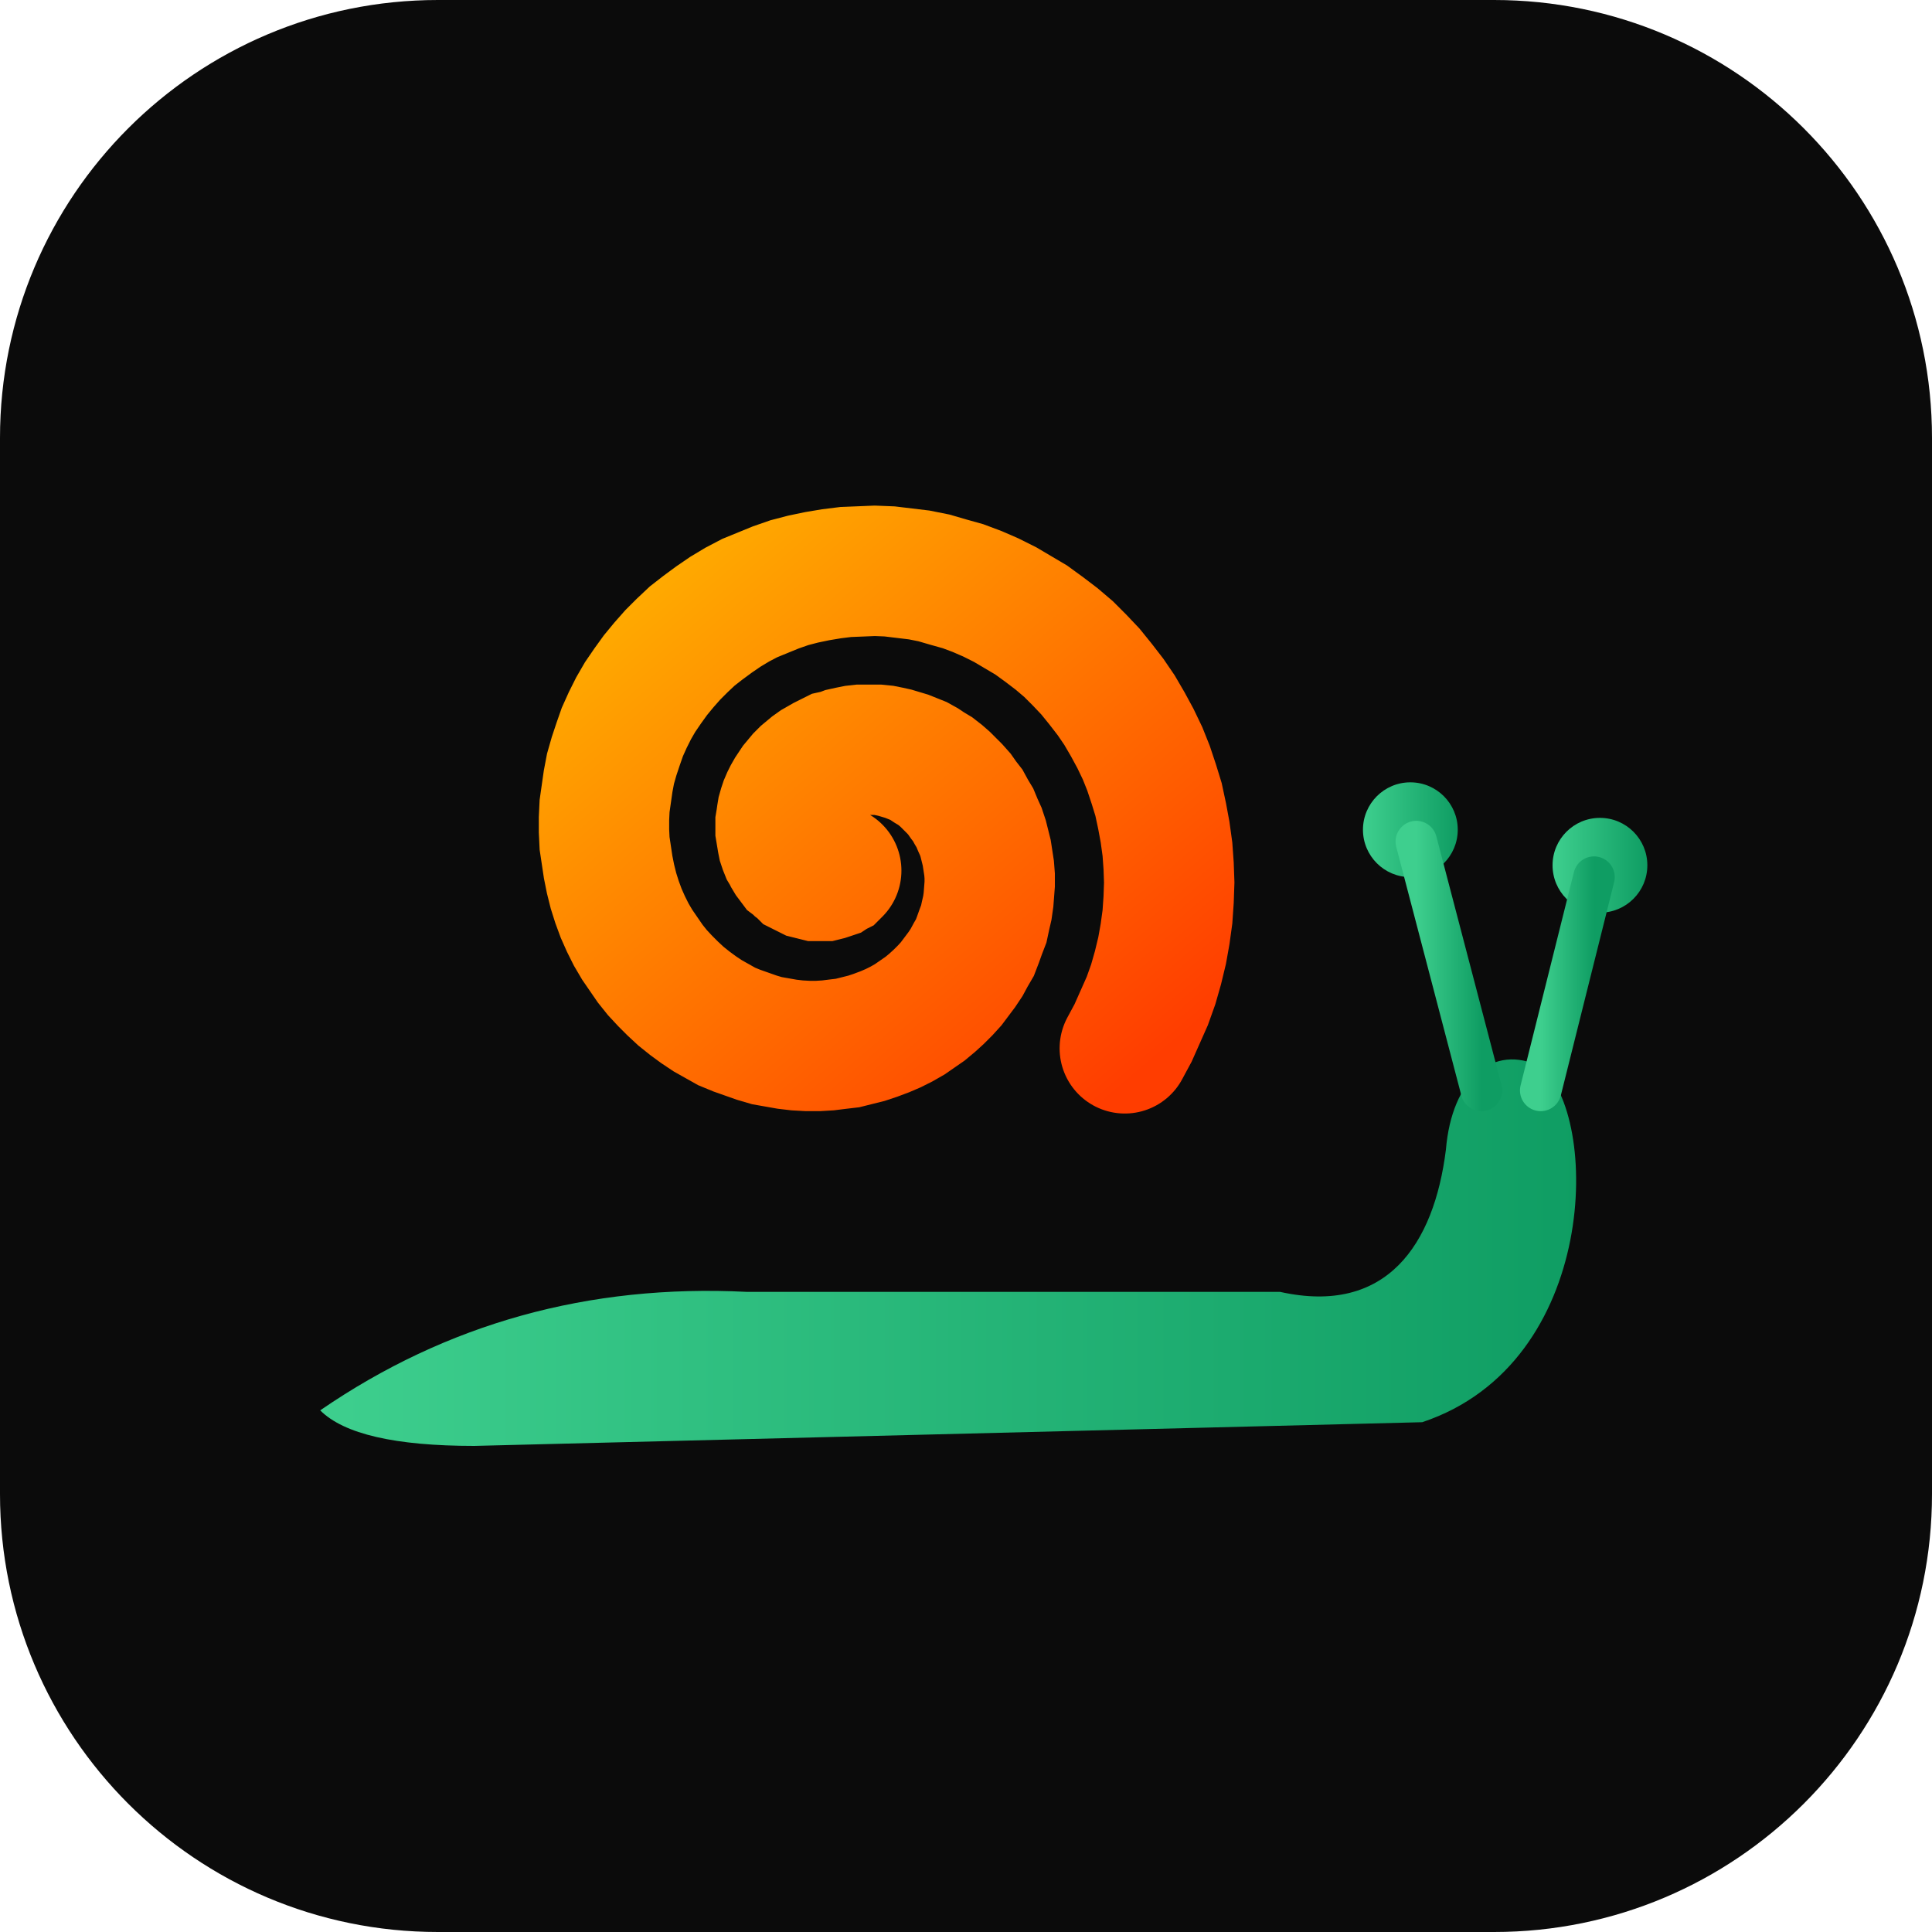
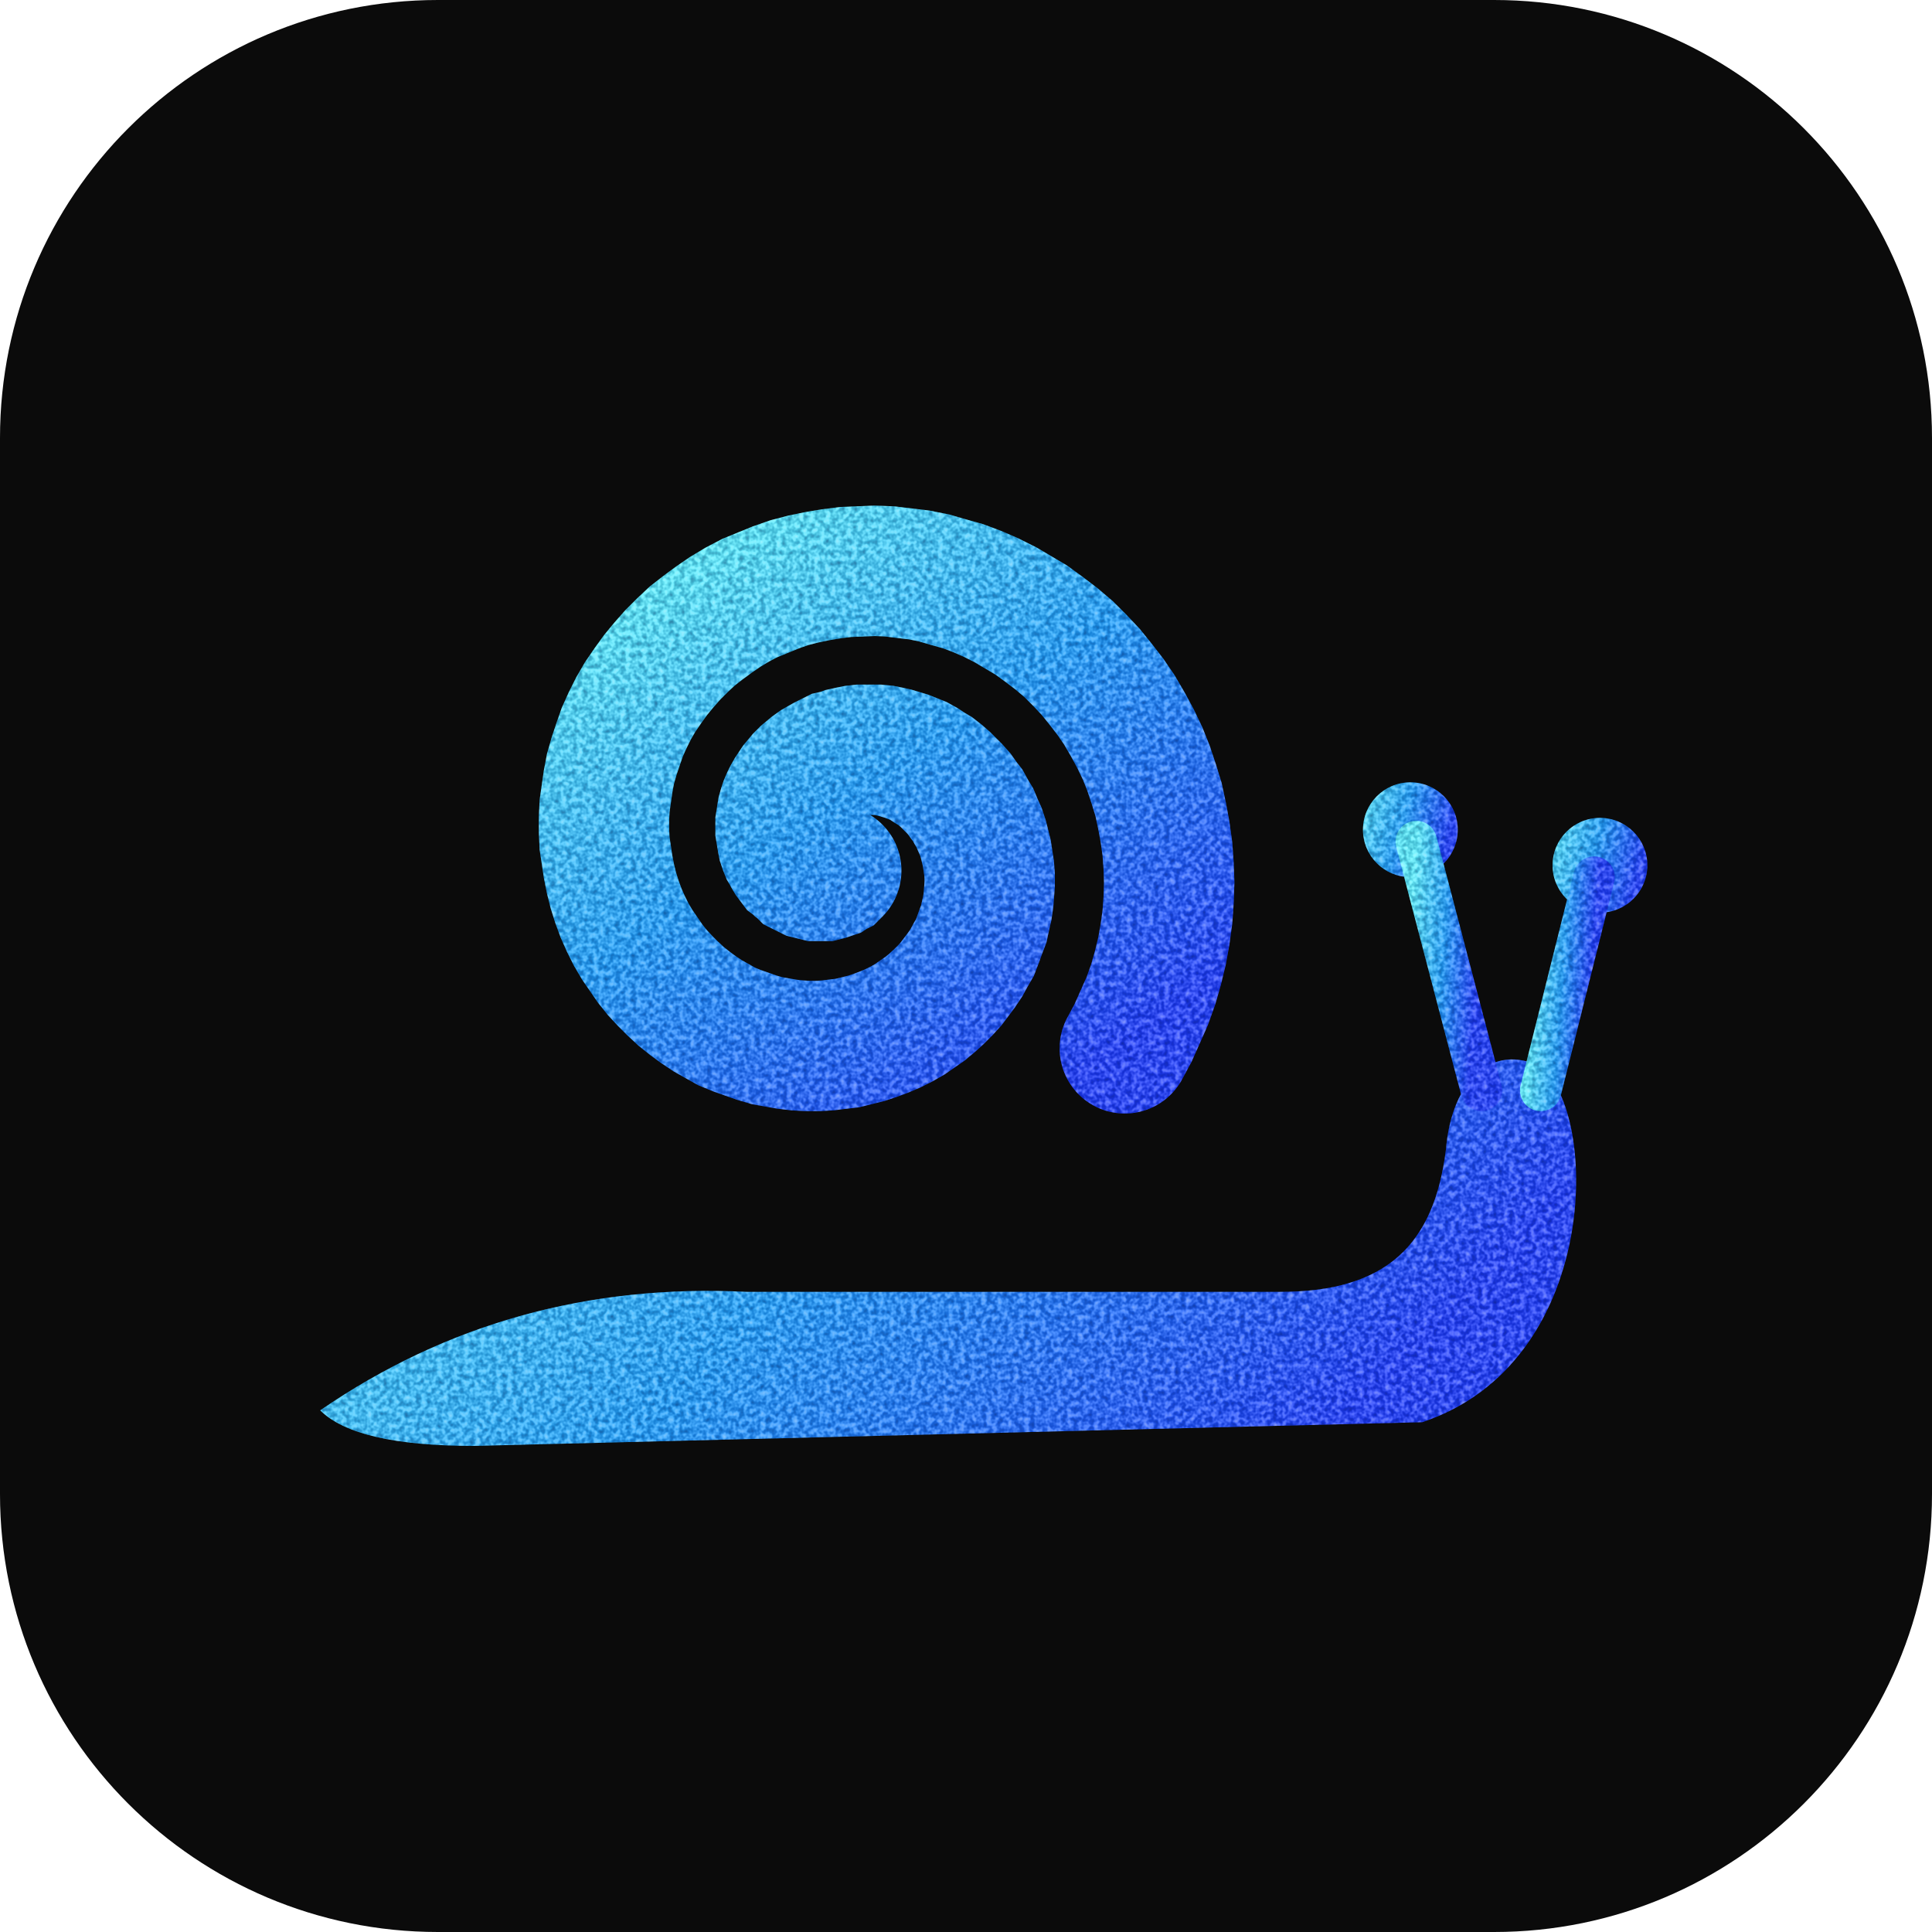
<svg xmlns="http://www.w3.org/2000/svg" viewBox="0 0 300 300">
  <rect width="300" height="300" rx="68" fill="#0B0B0B" />
  <g transform="translate(150 150) scale(0.92) translate(-133 -133)">
    <defs>
-       <linearGradient id="s" x1="0" y1="0" x2="1" y2="1">
-         <stop offset="0" stop-color="#FFB000" />
-         <stop offset="1" stop-color="#FF3D00" />
+       <linearGradient id="s" x1="0.1" y1="0" x2="0.9" y2="1">
+         <stop offset="0" stop-color="#5CF2FF" />
+         <stop offset="0.45" stop-color="#1FA2FF" />
+         <stop offset="1" stop-color="#1D3BFF" />
      </linearGradient>
-       <linearGradient id="b" x1="0" y1="0" x2="1" y2="0">
-         <stop offset="0" stop-color="#3ECF8E" />
-         <stop offset="1" stop-color="#0F9D63" />
+       <linearGradient id="b" x1="0" y1="0" x2="1" y2="0.3">
+         <stop offset="0" stop-color="#5CF2FF" />
+         <stop offset="0.5" stop-color="#1FA2FF" />
+         <stop offset="1" stop-color="#1D3BFF" />
      </linearGradient>
+       <filter id="grain" filterUnits="userSpaceOnUse" x="0" y="0" width="266" height="266" color-interpolation-filters="sRGB">
+         <feTurbulence type="fractalNoise" baseFrequency="1.1" numOctaves="2" seed="7" result="t" />
+         <feColorMatrix in="t" type="matrix" values="0 0 0 0 1  0 0 0 0 1  0 0 0 0 1  0 0 0 -0.8 0.5" result="w" />
+         <feComposite in="w" in2="SourceAlpha" operator="in" result="wn" />
+         <feColorMatrix in="t" type="matrix" values="0 0 0 0 0  0 0 0 0 0.05  0 0 0 0 0.25  0 0 0 0.8 -0.3" result="d" />
+         <feComposite in="d" in2="SourceAlpha" operator="in" result="dn" />
+         <feMerge>
+           <feMergeNode in="SourceGraphic" />
+           <feMergeNode in="wn" />
+           <feMergeNode in="dn" />
+         </feMerge>
+       </filter>
    </defs>
-     <path d="M111.1 116.9 L110.9 117.1 L110.7 117.2 L110.4 117.4 L110.1 117.5 L109.8 117.6 L109.5 117.7 L109.1 117.8 L108.8 117.8 L108.4 117.8 L108.0 117.8 L107.7 117.8 L107.3 117.7 L106.9 117.6 L106.5 117.5 L106.1 117.3 L105.7 117.1 L105.3 116.9 L105.0 116.6 L104.6 116.3 L104.3 116.0 L103.9 115.7 L103.6 115.3 L103.3 114.9 L103.0 114.4 L102.8 114.0 L102.5 113.5 L102.3 113.0 L102.1 112.4 L102.0 111.9 L101.9 111.3 L101.8 110.7 L101.7 110.1 L101.7 109.5 L101.7 108.8 L101.8 108.2 L101.9 107.5 L102.0 106.9 L102.2 106.2 L102.4 105.6 L102.7 104.9 L103.0 104.3 L103.4 103.6 L103.8 103.0 L104.2 102.4 L104.7 101.8 L105.2 101.2 L105.8 100.6 L106.4 100.1 L107.0 99.6 L107.7 99.1 L108.4 98.7 L109.1 98.3 L109.9 97.9 L110.7 97.5 L111.6 97.3 L112.4 97.0 L113.3 96.8 L114.3 96.6 L115.2 96.5 L116.1 96.5 L117.1 96.5 L118.1 96.5 L119.1 96.6 L120.1 96.8 L121.0 97.0 L122.0 97.3 L123.0 97.6 L124.0 98.0 L125.0 98.4 L125.9 98.9 L126.8 99.5 L127.8 100.1 L128.7 100.8 L129.5 101.5 L130.3 102.3 L131.1 103.1 L131.9 104.0 L132.6 105.0 L133.3 105.9 L133.9 107.0 L134.5 108.0 L135.0 109.2 L135.5 110.3 L135.9 111.5 L136.2 112.7 L136.5 113.9 L136.7 115.2 L136.9 116.5 L137.0 117.8 L137.0 119.2 L136.9 120.5 L136.8 121.8 L136.6 123.2 L136.3 124.5 L136.0 125.9 L135.5 127.2 L135.0 128.6 L134.5 129.9 L133.8 131.1 L133.1 132.4 L132.3 133.6 L131.4 134.8 L130.5 136.0 L129.5 137.1 L128.4 138.2 L127.3 139.2 L126.1 140.2 L124.8 141.1 L123.5 142.0 L122.1 142.8 L120.7 143.5 L119.3 144.1 L117.7 144.7 L116.2 145.2 L114.6 145.6 L113.0 146.0 L111.3 146.2 L109.7 146.4 L108.0 146.5 L106.3 146.5 L104.5 146.4 L102.8 146.2 L101.1 145.9 L99.4 145.6 L97.7 145.1 L96.0 144.5 L94.3 143.9 L92.6 143.2 L91.0 142.3 L89.4 141.4 L87.9 140.4 L86.4 139.3 L84.9 138.1 L83.5 136.8 L82.2 135.5 L80.9 134.1 L79.7 132.6 L78.6 131.0 L77.5 129.4 L76.5 127.7 L75.6 125.9 L74.8 124.1 L74.1 122.2 L73.5 120.3 L73.0 118.3 L72.6 116.3 L72.3 114.3 L72.0 112.3 L71.9 110.2 L71.9 108.1 L72.0 106.0 L72.3 103.9 L72.6 101.8 L73.0 99.7 L73.6 97.6 L74.3 95.5 L75.0 93.5 L75.9 91.5 L76.9 89.5 L78.0 87.6 L79.3 85.7 L80.6 83.9 L82.0 82.2 L83.5 80.5 L85.1 78.9 L86.8 77.3 L88.6 75.9 L90.5 74.5 L92.4 73.2 L94.4 72.0 L96.5 70.9 L98.7 70.0 L100.9 69.1 L103.2 68.3 L105.5 67.7 L107.9 67.2 L110.3 66.8 L112.7 66.5 L115.2 66.4 L117.6 66.3 L120.1 66.4 L122.6 66.7 L125.1 67.0 L127.6 67.5 L130.0 68.2 L132.5 68.9 L134.9 69.8 L137.2 70.8 L139.6 72.0 L141.8 73.3 L144.0 74.6 L146.2 76.2 L148.3 77.8 L150.3 79.5 L152.2 81.4 L154.0 83.3 L155.7 85.4 L157.4 87.6 L158.9 89.8 L160.3 92.2 L161.6 94.6 L162.8 97.1 L163.8 99.6 L164.7 102.3 L165.5 104.9 L166.1 107.7 L166.6 110.4 L167.0 113.3 L167.2 116.1 L167.3 118.9 L167.2 121.8 L167.0 124.7 L166.6 127.6 L166.1 130.4 L165.4 133.3 L164.6 136.1 L163.6 138.9 L162.4 141.6 L161.2 144.3 L159.8 146.9" fill="none" stroke="url(#s)" stroke-width="22" stroke-linecap="round" />
-     <g fill="url(#b)">
-       <path d="M24 208 Q56 186 96 188 L186 188 C204 192 212 180 214 164 C215 152 222 146 230 150 C240 158 240 200 210 210 L50 214 Q30 214 24 208 Z" />
-       <circle cx="208" cy="110" r="8" />
-       <circle cx="240" cy="116" r="8" />
-     </g>
-     <g stroke="url(#b)" stroke-width="7" stroke-linecap="round">
-       <path d="M220 154 L209 112" />
-       <path d="M230 154 L239 118" />
+     <g filter="url(#grain)">
+       <path d="M111.1 116.9 L110.9 117.1 L110.7 117.2 L110.4 117.4 L110.1 117.5 L109.8 117.6 L109.5 117.7 L109.1 117.8 L108.8 117.8 L108.4 117.8 L108.0 117.8 L107.7 117.8 L107.3 117.7 L106.9 117.6 L106.5 117.5 L106.1 117.3 L105.7 117.1 L105.3 116.9 L105.0 116.6 L104.6 116.3 L104.3 116.0 L103.9 115.7 L103.6 115.3 L103.3 114.9 L103.0 114.4 L102.8 114.0 L102.5 113.5 L102.3 113.0 L102.1 112.4 L102.0 111.9 L101.9 111.3 L101.8 110.7 L101.7 110.1 L101.7 109.5 L101.7 108.8 L101.8 108.2 L101.9 107.5 L102.0 106.9 L102.2 106.2 L102.4 105.6 L102.7 104.9 L103.0 104.3 L103.4 103.6 L103.8 103.0 L104.2 102.4 L104.7 101.8 L105.2 101.2 L105.8 100.6 L106.4 100.1 L107.0 99.6 L107.7 99.1 L108.4 98.7 L109.1 98.3 L109.9 97.9 L110.7 97.5 L111.6 97.3 L112.4 97.0 L113.3 96.8 L114.3 96.6 L115.2 96.5 L116.1 96.5 L117.1 96.5 L118.1 96.5 L119.1 96.6 L120.1 96.8 L121.0 97.0 L122.0 97.3 L123.0 97.6 L124.0 98.0 L125.0 98.4 L125.9 98.9 L126.8 99.5 L127.8 100.1 L128.7 100.8 L129.5 101.5 L130.3 102.3 L131.1 103.1 L131.9 104.0 L132.6 105.0 L133.3 105.9 L133.9 107.0 L134.5 108.0 L135.0 109.2 L135.5 110.3 L135.9 111.5 L136.2 112.7 L136.5 113.9 L136.7 115.2 L136.9 116.5 L137.0 117.8 L137.0 119.2 L136.9 120.5 L136.8 121.8 L136.6 123.2 L136.3 124.5 L136.0 125.9 L135.5 127.2 L135.0 128.6 L134.5 129.9 L133.8 131.1 L133.1 132.4 L132.3 133.6 L131.4 134.8 L130.5 136.0 L129.5 137.1 L128.4 138.2 L127.3 139.2 L126.1 140.2 L124.8 141.1 L123.5 142.0 L122.1 142.8 L120.7 143.5 L119.3 144.1 L117.7 144.7 L116.2 145.2 L114.6 145.6 L113.0 146.0 L111.3 146.2 L109.7 146.4 L108.0 146.5 L106.3 146.5 L104.5 146.4 L102.8 146.2 L101.1 145.9 L99.4 145.6 L97.7 145.1 L96.0 144.5 L94.3 143.9 L92.6 143.2 L91.0 142.3 L89.4 141.4 L87.9 140.4 L86.4 139.3 L84.9 138.1 L83.5 136.8 L82.2 135.5 L80.9 134.1 L79.7 132.6 L78.6 131.0 L77.5 129.4 L76.5 127.7 L75.6 125.9 L74.8 124.1 L74.1 122.2 L73.5 120.3 L73.0 118.3 L72.6 116.3 L72.3 114.3 L72.0 112.3 L71.9 110.2 L71.9 108.1 L72.0 106.0 L72.3 103.9 L72.6 101.8 L73.0 99.7 L73.6 97.6 L74.3 95.5 L75.0 93.5 L75.9 91.5 L76.9 89.5 L78.0 87.6 L79.3 85.7 L80.6 83.9 L82.0 82.2 L83.5 80.5 L85.1 78.9 L86.8 77.3 L88.6 75.9 L90.5 74.5 L92.4 73.2 L94.4 72.0 L96.5 70.9 L98.7 70.0 L100.9 69.1 L103.2 68.3 L105.5 67.7 L107.9 67.2 L110.3 66.8 L112.7 66.5 L115.2 66.4 L117.6 66.3 L120.1 66.4 L122.6 66.7 L125.1 67.0 L127.6 67.5 L130.0 68.2 L132.5 68.9 L134.9 69.8 L137.2 70.8 L139.6 72.0 L141.8 73.3 L144.0 74.6 L146.2 76.2 L148.3 77.8 L150.3 79.5 L152.2 81.4 L154.0 83.3 L155.7 85.4 L157.4 87.6 L158.9 89.8 L160.3 92.2 L161.6 94.6 L162.8 97.1 L163.8 99.6 L164.7 102.3 L165.5 104.9 L166.1 107.7 L166.6 110.4 L167.0 113.3 L167.2 116.1 L167.3 118.9 L167.2 121.8 L167.0 124.7 L166.6 127.6 L166.1 130.4 L165.4 133.3 L164.6 136.1 L163.6 138.9 L162.4 141.6 L161.2 144.3 L159.8 146.9" fill="none" stroke="url(#s)" stroke-width="22" stroke-linecap="round" />
+       <g fill="url(#b)">
+         <path d="M24 208 Q56 186 96 188 L186 188 C204 188 212 180 214 164 C215 152 222 146 230 150 C240 158 240 200 210 210 L50 214 Q30 214 24 208 Z" />
+         <circle cx="208" cy="110" r="8" />
+         <circle cx="240" cy="116" r="8" />
+       </g>
+       <g stroke="url(#b)" stroke-width="7" stroke-linecap="round">
+         <path d="M220 154 L209 112" />
+         <path d="M230 154 L239 118" />
+       </g>
    </g>
  </g>
</svg>
